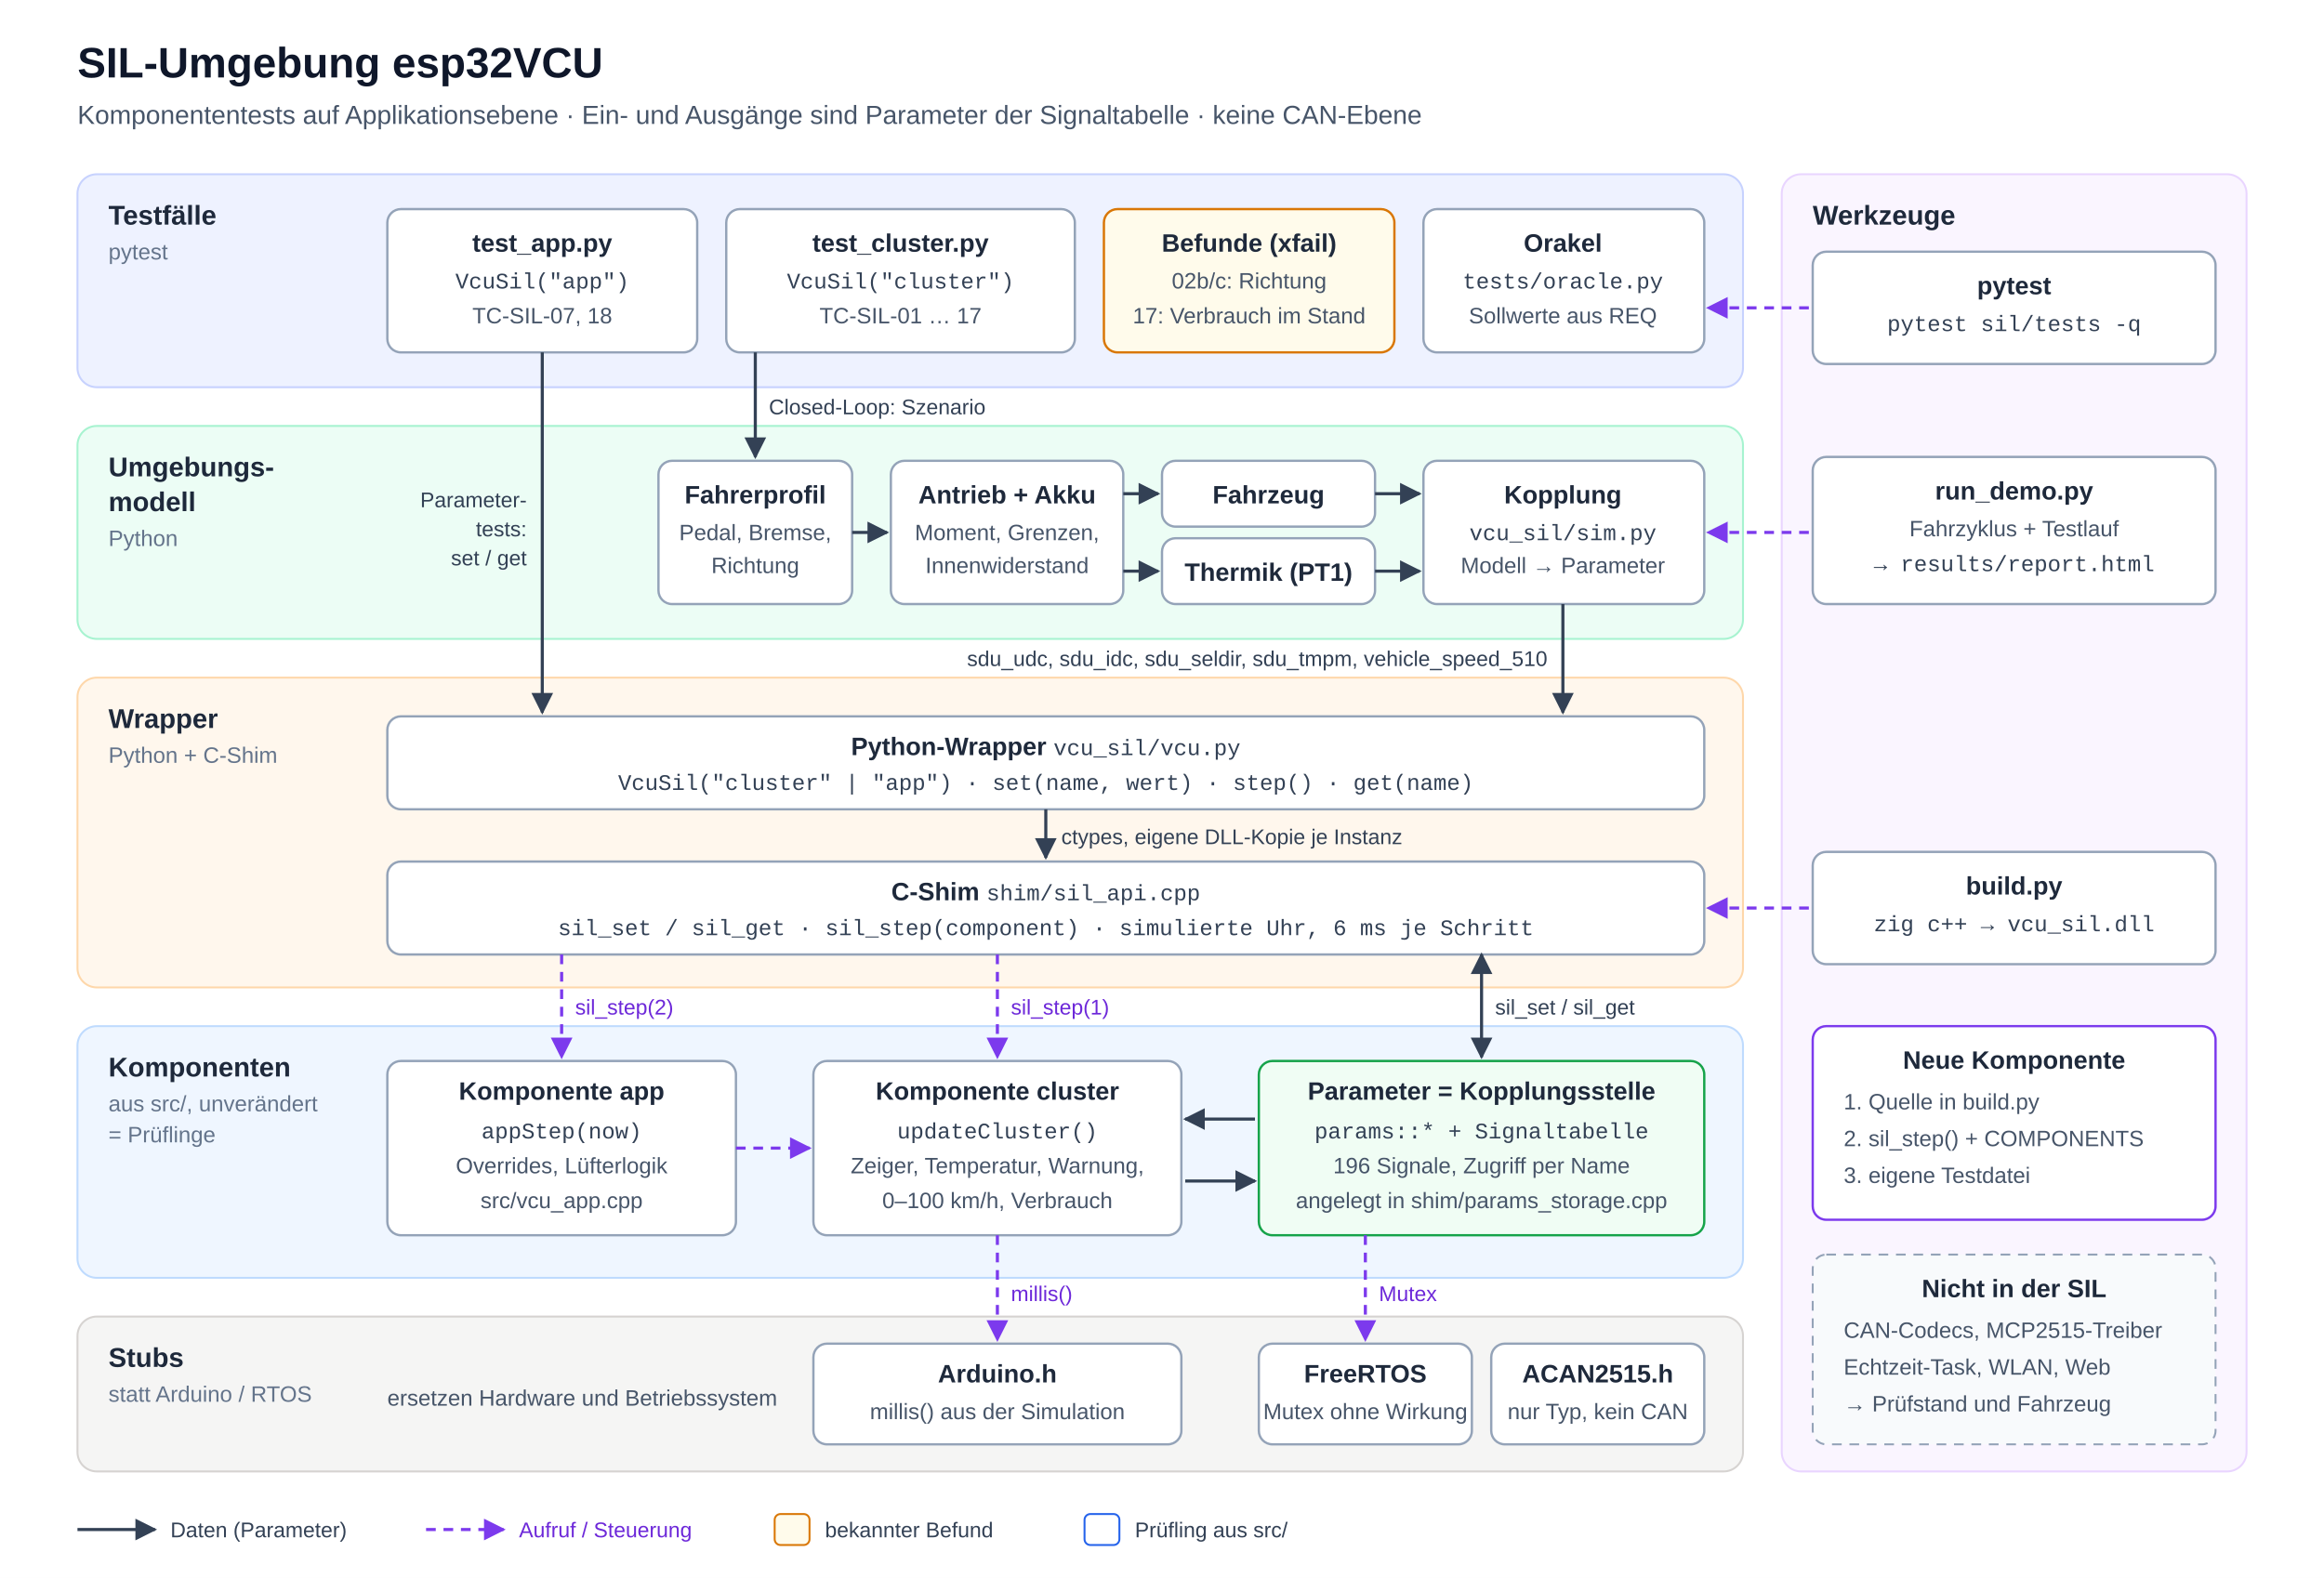
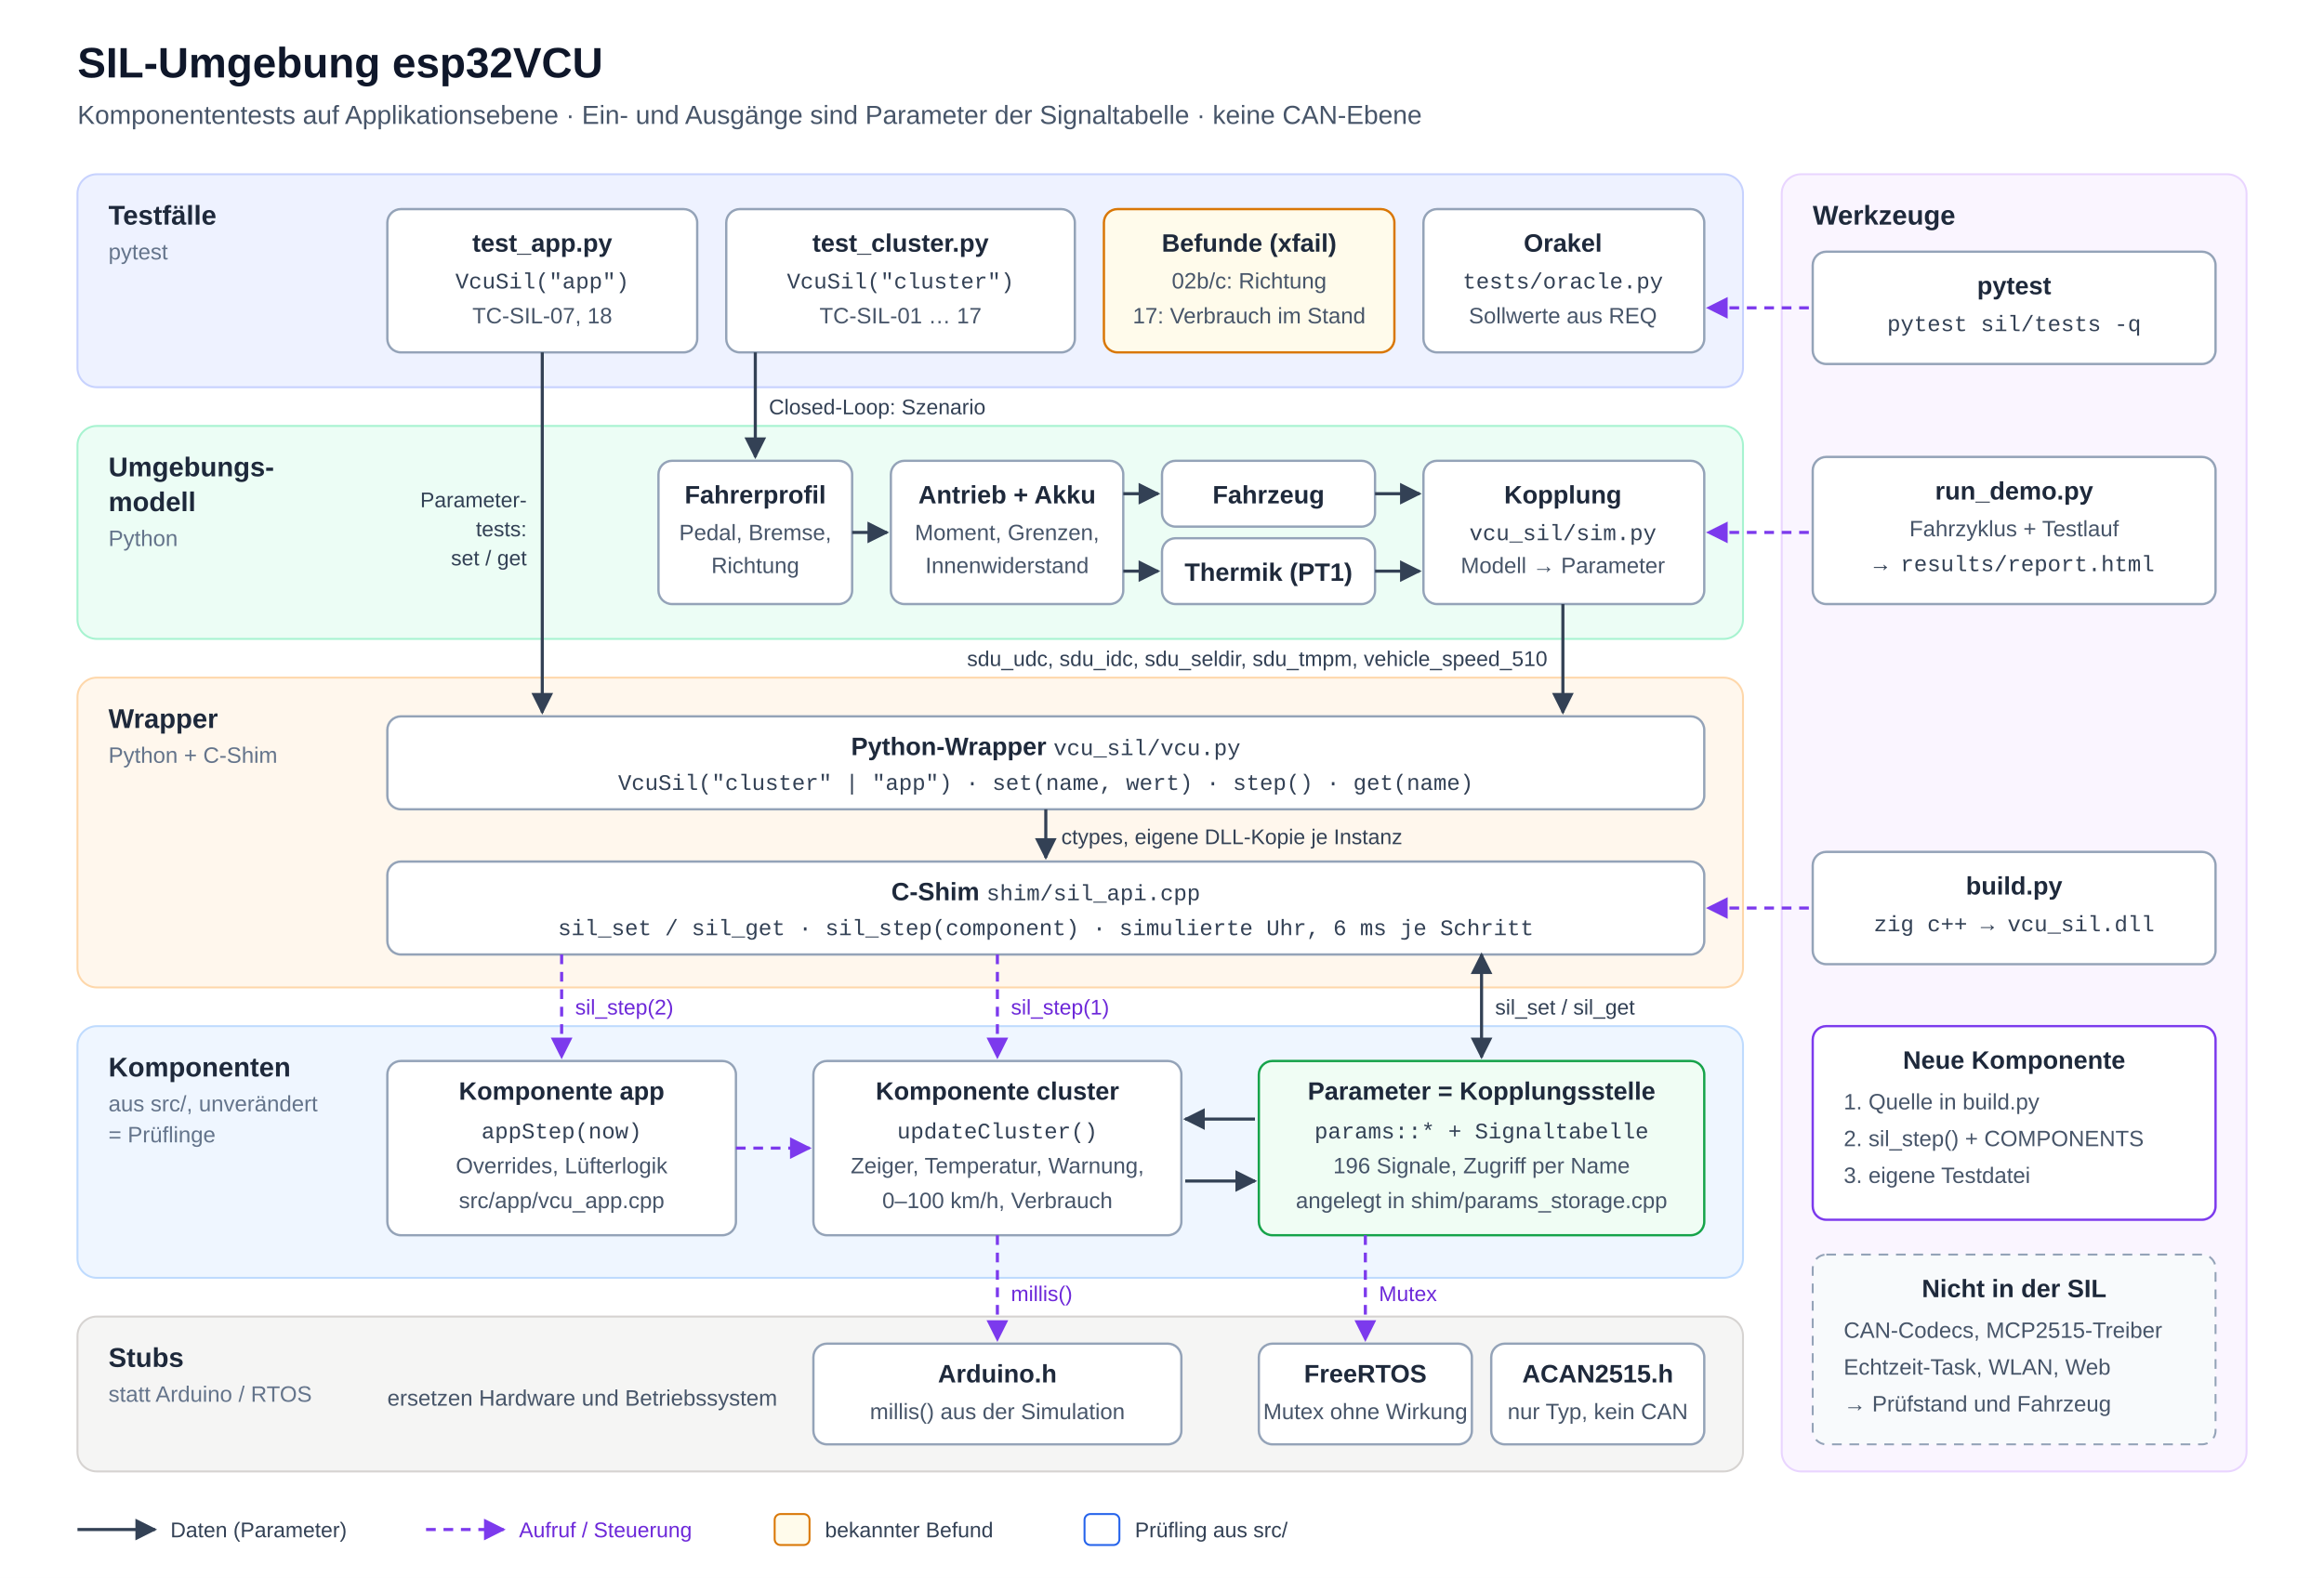
<svg xmlns="http://www.w3.org/2000/svg" viewBox="0 0 1200 815" width="1200" height="815" font-family="Segoe UI, Arial, sans-serif">
  <defs>
    <marker id="a" viewBox="0 0 10 10" refX="9" refY="5" markerWidth="7" markerHeight="7" orient="auto-start-reverse">
      <path d="M0,0 L10,5 L0,10 z" fill="#334155" />
    </marker>
    <marker id="c" viewBox="0 0 10 10" refX="9" refY="5" markerWidth="7" markerHeight="7" orient="auto-start-reverse">
      <path d="M0,0 L10,5 L0,10 z" fill="#7c3aed" />
    </marker>
    <style>
      .t{font-size:13px;font-weight:700;fill:#1e293b}
      .m{font-size:11.5px;font-family:Consolas,'Courier New',monospace;fill:#334155}
      .s{font-size:11.5px;fill:#475569}
      .lt{font-size:14px;font-weight:700;fill:#1e293b}
      .ls{font-size:11.5px;fill:#64748b}
      .al{font-size:11px;fill:#334155}
      .cl{font-size:11px;fill:#6d28d9}
      .box{fill:#fff;stroke:#94a3b8;stroke-width:1.2}
      .d{stroke:#334155;stroke-width:1.6;fill:none;marker-end:url(#a)}
      .k{stroke:#7c3aed;stroke-width:1.6;fill:none;stroke-dasharray:5 4;marker-end:url(#c)}
    </style>
  </defs>
  <rect width="1200" height="815" fill="#ffffff" />
  <text x="40" y="40" font-size="22" font-weight="700" fill="#0f172a">SIL-Umgebung esp32VCU</text>
  <text x="40" y="64" font-size="13.5" fill="#475569">Komponententests auf Applikationsebene · Ein- und Ausgänge sind Parameter der Signaltabelle · keine CAN-Ebene</text>
  <rect x="40" y="90" width="860" height="110" rx="10" fill="#eef2ff" stroke="#c7d2fe" />
  <text x="56" y="116" class="lt">Testfälle</text>
  <text x="56" y="134" class="ls">pytest</text>
  <rect x="40" y="220" width="860" height="110" rx="10" fill="#ecfdf5" stroke="#a7f3d0" />
  <text x="56" y="246" class="lt">Umgebungs-</text>
  <text x="56" y="264" class="lt">modell</text>
  <text x="56" y="282" class="ls">Python</text>
  <rect x="40" y="350" width="860" height="160" rx="10" fill="#fff7ed" stroke="#fed7aa" />
  <text x="56" y="376" class="lt">Wrapper</text>
  <text x="56" y="394" class="ls">Python + C-Shim</text>
  <rect x="40" y="530" width="860" height="130" rx="10" fill="#eff6ff" stroke="#bfdbfe" />
  <text x="56" y="556" class="lt">Komponenten</text>
  <text x="56" y="574" class="ls">aus src/, unverändert</text>
  <text x="56" y="590" class="ls">= Prüflinge</text>
  <rect x="40" y="680" width="860" height="80" rx="10" fill="#f5f5f4" stroke="#d6d3d1" />
  <text x="56" y="706" class="lt">Stubs</text>
  <text x="56" y="724" class="ls">statt Arduino / RTOS</text>
  <rect x="920" y="90" width="240" height="670" rx="10" fill="#faf5ff" stroke="#e9d5ff" />
  <text x="936" y="116" class="lt">Werkzeuge</text>
  <rect x="200" y="108" width="160" height="74" rx="7" class="box" />
  <text x="280" y="130" class="t" text-anchor="middle">test_app.py</text>
  <text x="280" y="149" class="m" text-anchor="middle">VcuSil("app")</text>
  <text x="280" y="167" class="s" text-anchor="middle">TC-SIL-07, 18</text>
  <rect x="375" y="108" width="180" height="74" rx="7" class="box" />
  <text x="465" y="130" class="t" text-anchor="middle">test_cluster.py</text>
  <text x="465" y="149" class="m" text-anchor="middle">VcuSil("cluster")</text>
  <text x="465" y="167" class="s" text-anchor="middle">TC-SIL-01 … 17</text>
  <rect x="570" y="108" width="150" height="74" rx="7" fill="#fffbeb" stroke="#d97706" stroke-width="1.2" />
  <text x="645" y="130" class="t" text-anchor="middle">Befunde (xfail)</text>
  <text x="645" y="149" class="s" text-anchor="middle">02b/c: Richtung</text>
  <text x="645" y="167" class="s" text-anchor="middle">17: Verbrauch im Stand</text>
  <rect x="735" y="108" width="145" height="74" rx="7" class="box" />
  <text x="807" y="130" class="t" text-anchor="middle">Orakel</text>
  <text x="807" y="149" class="m" text-anchor="middle">tests/oracle.py</text>
  <text x="807" y="167" class="s" text-anchor="middle">Sollwerte aus REQ</text>
  <rect x="340" y="238" width="100" height="74" rx="7" class="box" />
  <text x="390" y="260" class="t" text-anchor="middle">Fahrerprofil</text>
  <text x="390" y="279" class="s" text-anchor="middle">Pedal, Bremse,</text>
  <text x="390" y="296" class="s" text-anchor="middle">Richtung</text>
  <rect x="460" y="238" width="120" height="74" rx="7" class="box" />
  <text x="520" y="260" class="t" text-anchor="middle">Antrieb + Akku</text>
  <text x="520" y="279" class="s" text-anchor="middle">Moment, Grenzen,</text>
  <text x="520" y="296" class="s" text-anchor="middle">Innenwiderstand</text>
  <rect x="600" y="238" width="110" height="34" rx="7" class="box" />
  <text x="655" y="260" class="t" text-anchor="middle">Fahrzeug</text>
  <rect x="600" y="278" width="110" height="34" rx="7" class="box" />
  <text x="655" y="300" class="t" text-anchor="middle">Thermik (PT1)</text>
  <rect x="735" y="238" width="145" height="74" rx="7" class="box" />
  <text x="807" y="260" class="t" text-anchor="middle">Kopplung</text>
  <text x="807" y="279" class="m" text-anchor="middle">vcu_sil/sim.py</text>
  <text x="807" y="296" class="s" text-anchor="middle">Modell → Parameter</text>
  <line x1="440" y1="275" x2="458" y2="275" class="d" />
  <line x1="580" y1="255" x2="598" y2="255" class="d" />
  <line x1="580" y1="295" x2="598" y2="295" class="d" />
  <line x1="710" y1="255" x2="733" y2="255" class="d" />
  <line x1="710" y1="295" x2="733" y2="295" class="d" />
  <rect x="200" y="370" width="680" height="48" rx="7" class="box" />
  <text x="540" y="390" class="t" text-anchor="middle">Python-Wrapper  <tspan class="m" font-weight="400">vcu_sil/vcu.py</tspan>
  </text>
  <text x="540" y="408" class="m" text-anchor="middle">VcuSil("cluster" | "app")  ·  set(name, wert)  ·  step()  ·  get(name)</text>
  <rect x="200" y="445" width="680" height="48" rx="7" class="box" />
  <text x="540" y="465" class="t" text-anchor="middle">C-Shim  <tspan class="m" font-weight="400">shim/sil_api.cpp</tspan>
  </text>
  <text x="540" y="483" class="m" text-anchor="middle">sil_set / sil_get  ·  sil_step(component)  ·  simulierte Uhr, 6 ms je Schritt</text>
  <line x1="540" y1="418" x2="540" y2="443" class="d" />
  <text x="548" y="436" class="al">ctypes, eigene DLL-Kopie je Instanz</text>
  <rect x="200" y="548" width="180" height="90" rx="7" class="box" stroke="#2563eb" />
  <text x="290" y="568" class="t" text-anchor="middle">Komponente app</text>
  <text x="290" y="588" class="m" text-anchor="middle">appStep(now)</text>
  <text x="290" y="606" class="s" text-anchor="middle">Overrides, Lüfterlogik</text>
-   <text x="290" y="624" class="s" text-anchor="middle">src/vcu_app.cpp</text>
+   <text x="290" y="624" class="s" text-anchor="middle">src/app/vcu_app.cpp</text>
  <rect x="420" y="548" width="190" height="90" rx="7" class="box" stroke="#2563eb" />
  <text x="515" y="568" class="t" text-anchor="middle">Komponente cluster</text>
  <text x="515" y="588" class="m" text-anchor="middle">updateCluster()</text>
  <text x="515" y="606" class="s" text-anchor="middle">Zeiger, Temperatur, Warnung,</text>
  <text x="515" y="624" class="s" text-anchor="middle">0–100 km/h, Verbrauch</text>
  <rect x="650" y="548" width="230" height="90" rx="7" fill="#f0fdf4" stroke="#16a34a" stroke-width="1.2" />
  <text x="765" y="568" class="t" text-anchor="middle">Parameter = Kopplungsstelle</text>
  <text x="765" y="588" class="m" text-anchor="middle">params::* + Signaltabelle</text>
  <text x="765" y="606" class="s" text-anchor="middle">196 Signale, Zugriff per Name</text>
  <text x="765" y="624" class="s" text-anchor="middle">angelegt in shim/params_storage.cpp</text>
  <line x1="380" y1="593" x2="418" y2="593" class="k" />
  <line x1="648" y1="578" x2="612" y2="578" class="d" />
  <line x1="612" y1="610" x2="648" y2="610" class="d" />
  <line x1="290" y1="493" x2="290" y2="546" class="k" />
  <text x="297" y="524" class="cl">sil_step(2)</text>
  <line x1="515" y1="493" x2="515" y2="546" class="k" />
  <text x="522" y="524" class="cl">sil_step(1)</text>
  <line x1="765" y1="493" x2="765" y2="546" class="d" marker-start="url(#a)" />
  <text x="772" y="524" class="al">sil_set / sil_get</text>
  <text x="200" y="726" class="s">ersetzen Hardware und Betriebssystem</text>
  <rect x="420" y="694" width="190" height="52" rx="7" class="box" />
  <text x="515" y="714" class="t" text-anchor="middle">Arduino.h</text>
  <text x="515" y="733" class="s" text-anchor="middle">millis() aus der Simulation</text>
  <rect x="650" y="694" width="110" height="52" rx="7" class="box" />
  <text x="705" y="714" class="t" text-anchor="middle">FreeRTOS</text>
  <text x="705" y="733" class="s" text-anchor="middle">Mutex ohne Wirkung</text>
  <rect x="770" y="694" width="110" height="52" rx="7" class="box" />
  <text x="825" y="714" class="t" text-anchor="middle">ACAN2515.h</text>
  <text x="825" y="733" class="s" text-anchor="middle">nur Typ, kein CAN</text>
  <line x1="515" y1="638" x2="515" y2="692" class="k" />
  <text x="522" y="672" class="cl">millis()</text>
  <line x1="705" y1="638" x2="705" y2="692" class="k" />
  <text x="712" y="672" class="cl">Mutex</text>
  <line x1="280" y1="182" x2="280" y2="368" class="d" />
  <text x="272" y="262" class="al" text-anchor="end">Parameter-</text>
  <text x="272" y="277" class="al" text-anchor="end">tests:</text>
  <text x="272" y="292" class="al" text-anchor="end">set / get</text>
  <line x1="390" y1="182" x2="390" y2="236" class="d" />
  <text x="397" y="214" class="al">Closed-Loop: Szenario</text>
  <line x1="807" y1="312" x2="807" y2="368" class="d" />
  <text x="799" y="344" class="al" text-anchor="end">sdu_udc, sdu_idc, sdu_seldir, sdu_tmpm, vehicle_speed_510</text>
  <rect x="936" y="130" width="208" height="58" rx="7" class="box" />
  <text x="1040" y="152" class="t" text-anchor="middle">pytest</text>
  <text x="1040" y="171" class="m" text-anchor="middle">pytest sil/tests -q</text>
  <line x1="934" y1="159" x2="882" y2="159" class="k" />
  <rect x="936" y="236" width="208" height="76" rx="7" class="box" />
  <text x="1040" y="258" class="t" text-anchor="middle">run_demo.py</text>
  <text x="1040" y="277" class="s" text-anchor="middle">Fahrzyklus + Testlauf</text>
  <text x="1040" y="295" class="m" text-anchor="middle">→ results/report.html</text>
  <line x1="934" y1="275" x2="882" y2="275" class="k" />
  <rect x="936" y="440" width="208" height="58" rx="7" class="box" />
  <text x="1040" y="462" class="t" text-anchor="middle">build.py</text>
  <text x="1040" y="481" class="m" text-anchor="middle">zig c++ → vcu_sil.dll</text>
  <line x1="934" y1="469" x2="882" y2="469" class="k" />
  <rect x="936" y="530" width="208" height="100" rx="7" fill="#ffffff" stroke="#7c3aed" stroke-width="1.2" />
  <text x="1040" y="552" class="t" text-anchor="middle">Neue Komponente</text>
  <text x="952" y="573" class="s">1. Quelle in build.py</text>
  <text x="952" y="592" class="s">2. sil_step() + COMPONENTS</text>
  <text x="952" y="611" class="s">3. eigene Testdatei</text>
  <rect x="936" y="648" width="208" height="98" rx="7" fill="#f8fafc" stroke="#94a3b8" stroke-dasharray="5 4" />
  <text x="1040" y="670" class="t" text-anchor="middle" fill="#64748b">Nicht in der SIL</text>
  <text x="952" y="691" class="s">CAN-Codecs, MCP2515-Treiber</text>
  <text x="952" y="710" class="s">Echtzeit-Task, WLAN, Web</text>
  <text x="952" y="729" class="s">→ Prüfstand und Fahrzeug</text>
  <line x1="40" y1="790" x2="80" y2="790" class="d" />
  <text x="88" y="794" class="al">Daten (Parameter)</text>
  <line x1="220" y1="790" x2="260" y2="790" class="k" />
  <text x="268" y="794" class="cl">Aufruf / Steuerung</text>
  <rect x="400" y="782" width="18" height="16" rx="3" fill="#fffbeb" stroke="#d97706" />
  <text x="426" y="794" class="al">bekannter Befund</text>
  <rect x="560" y="782" width="18" height="16" rx="3" fill="#fff" stroke="#2563eb" />
  <text x="586" y="794" class="al">Prüfling aus src/</text>
</svg>
